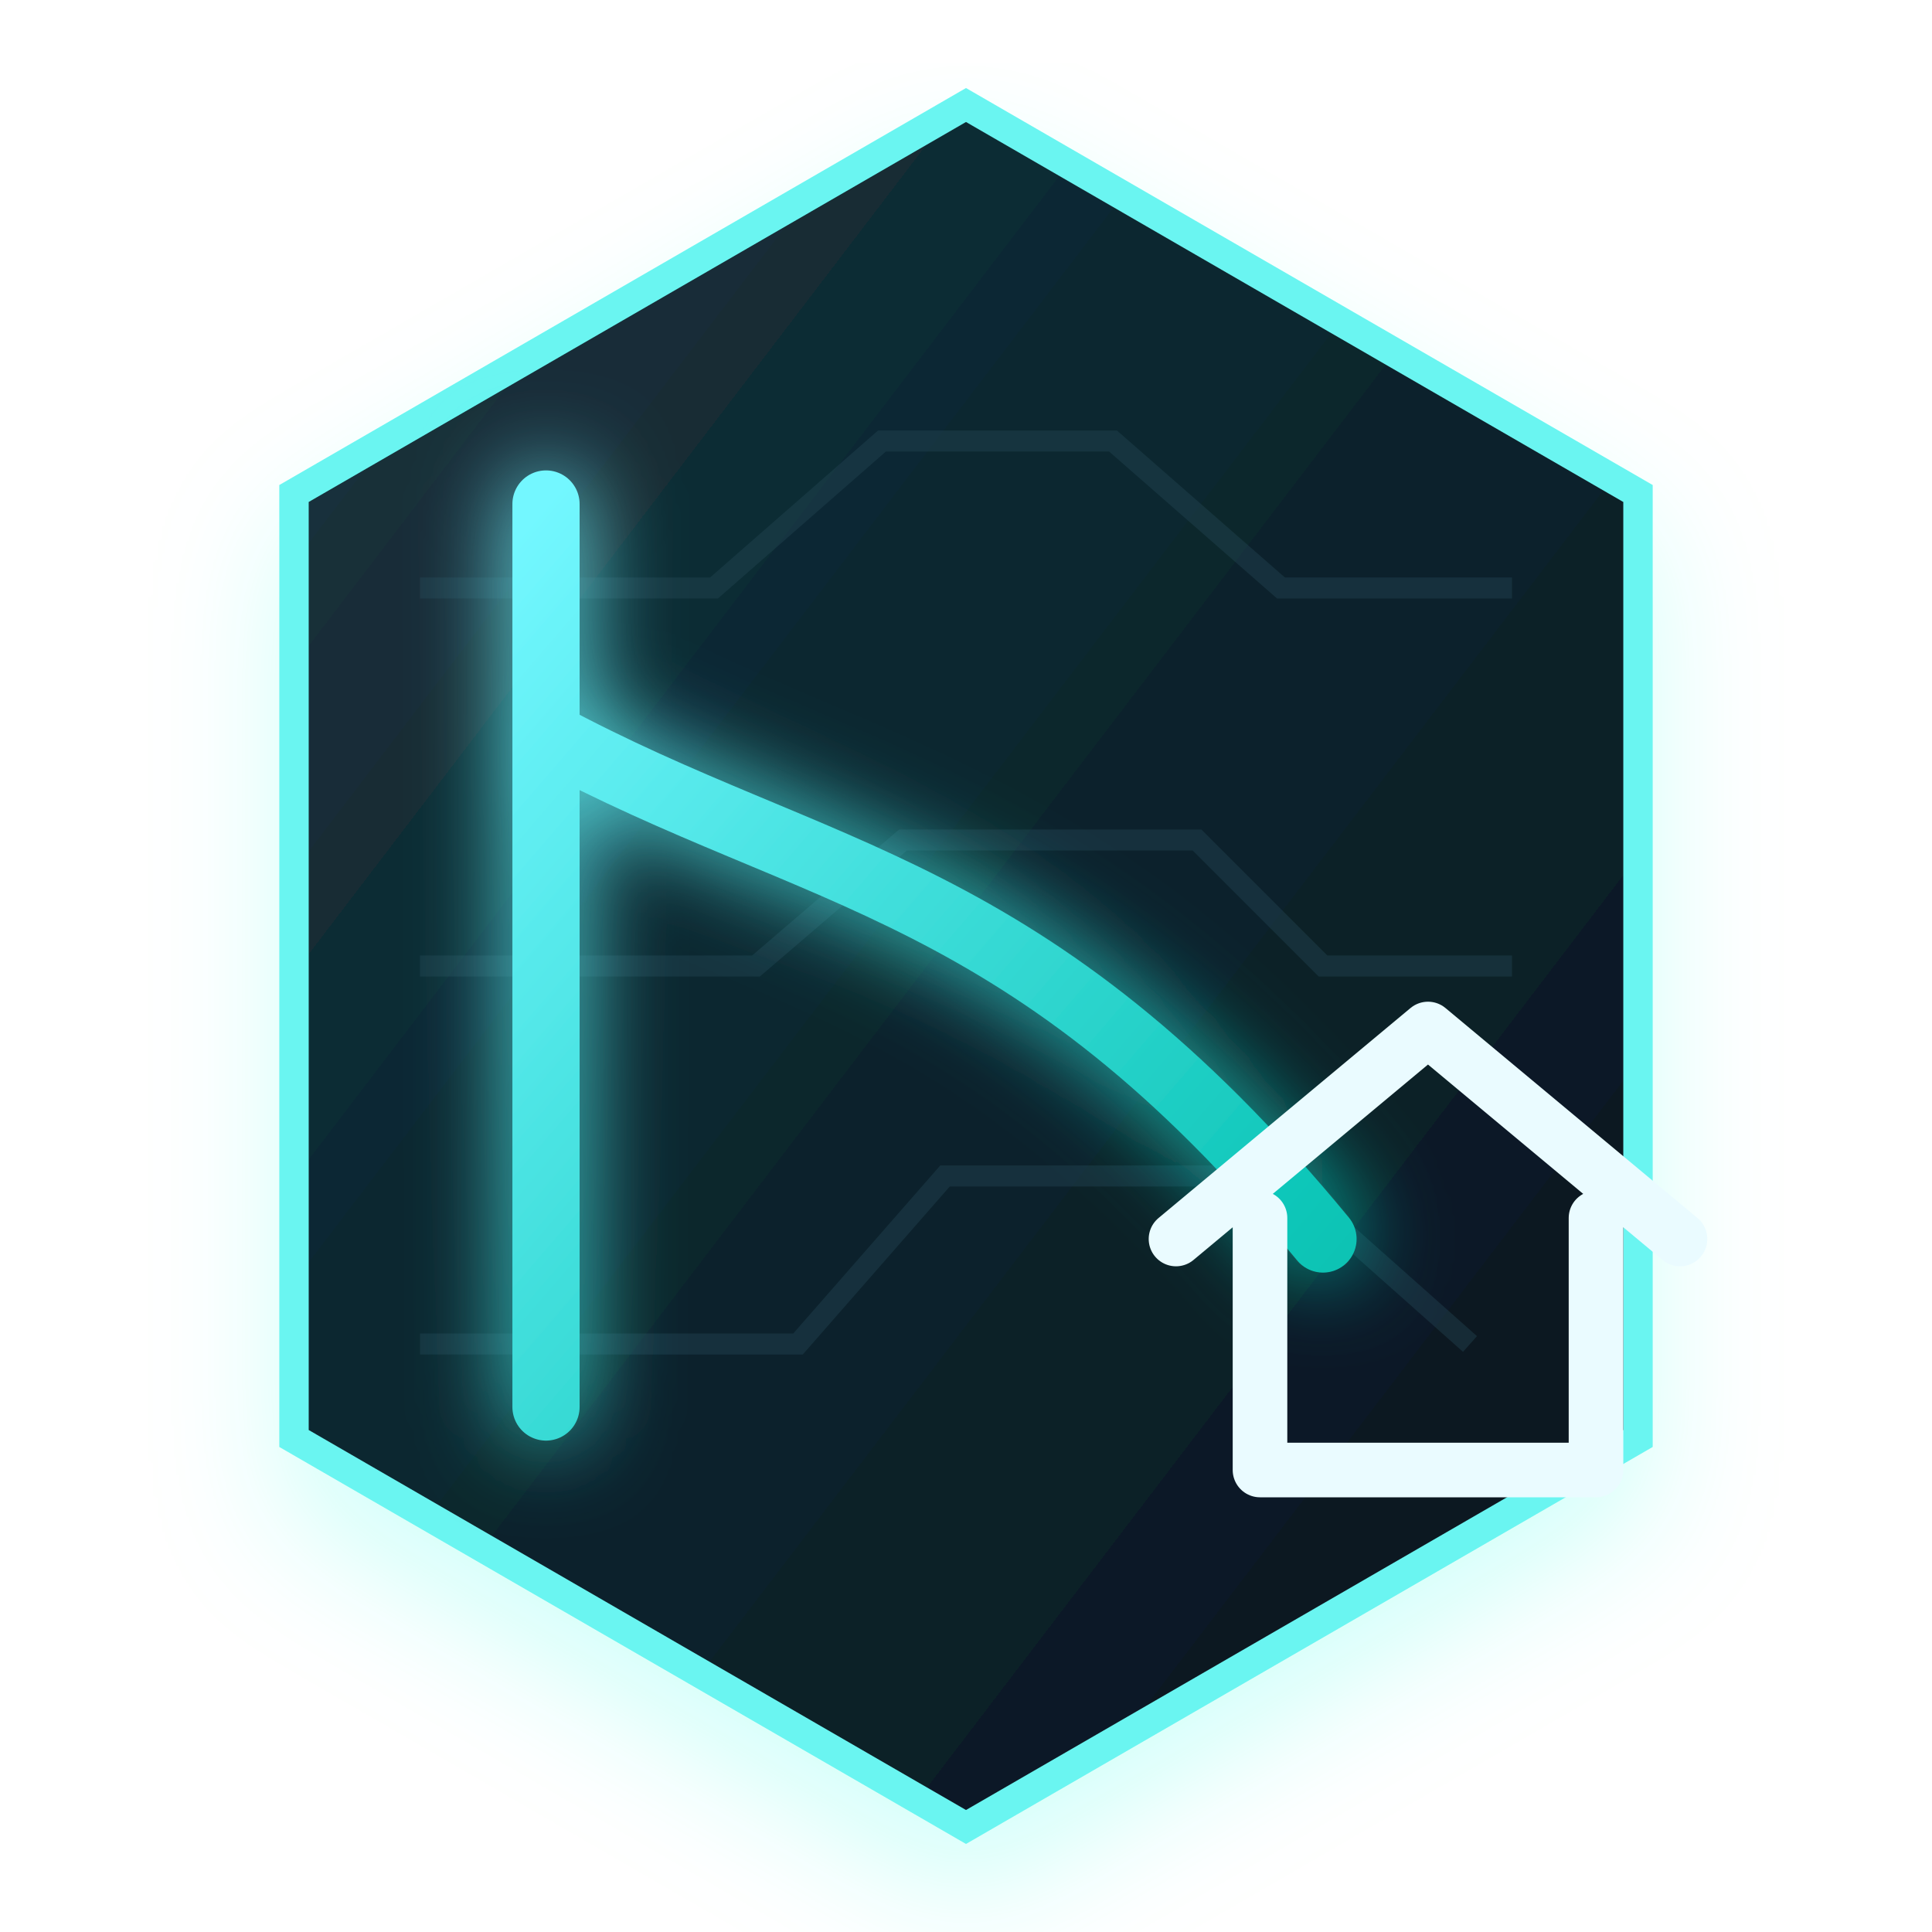
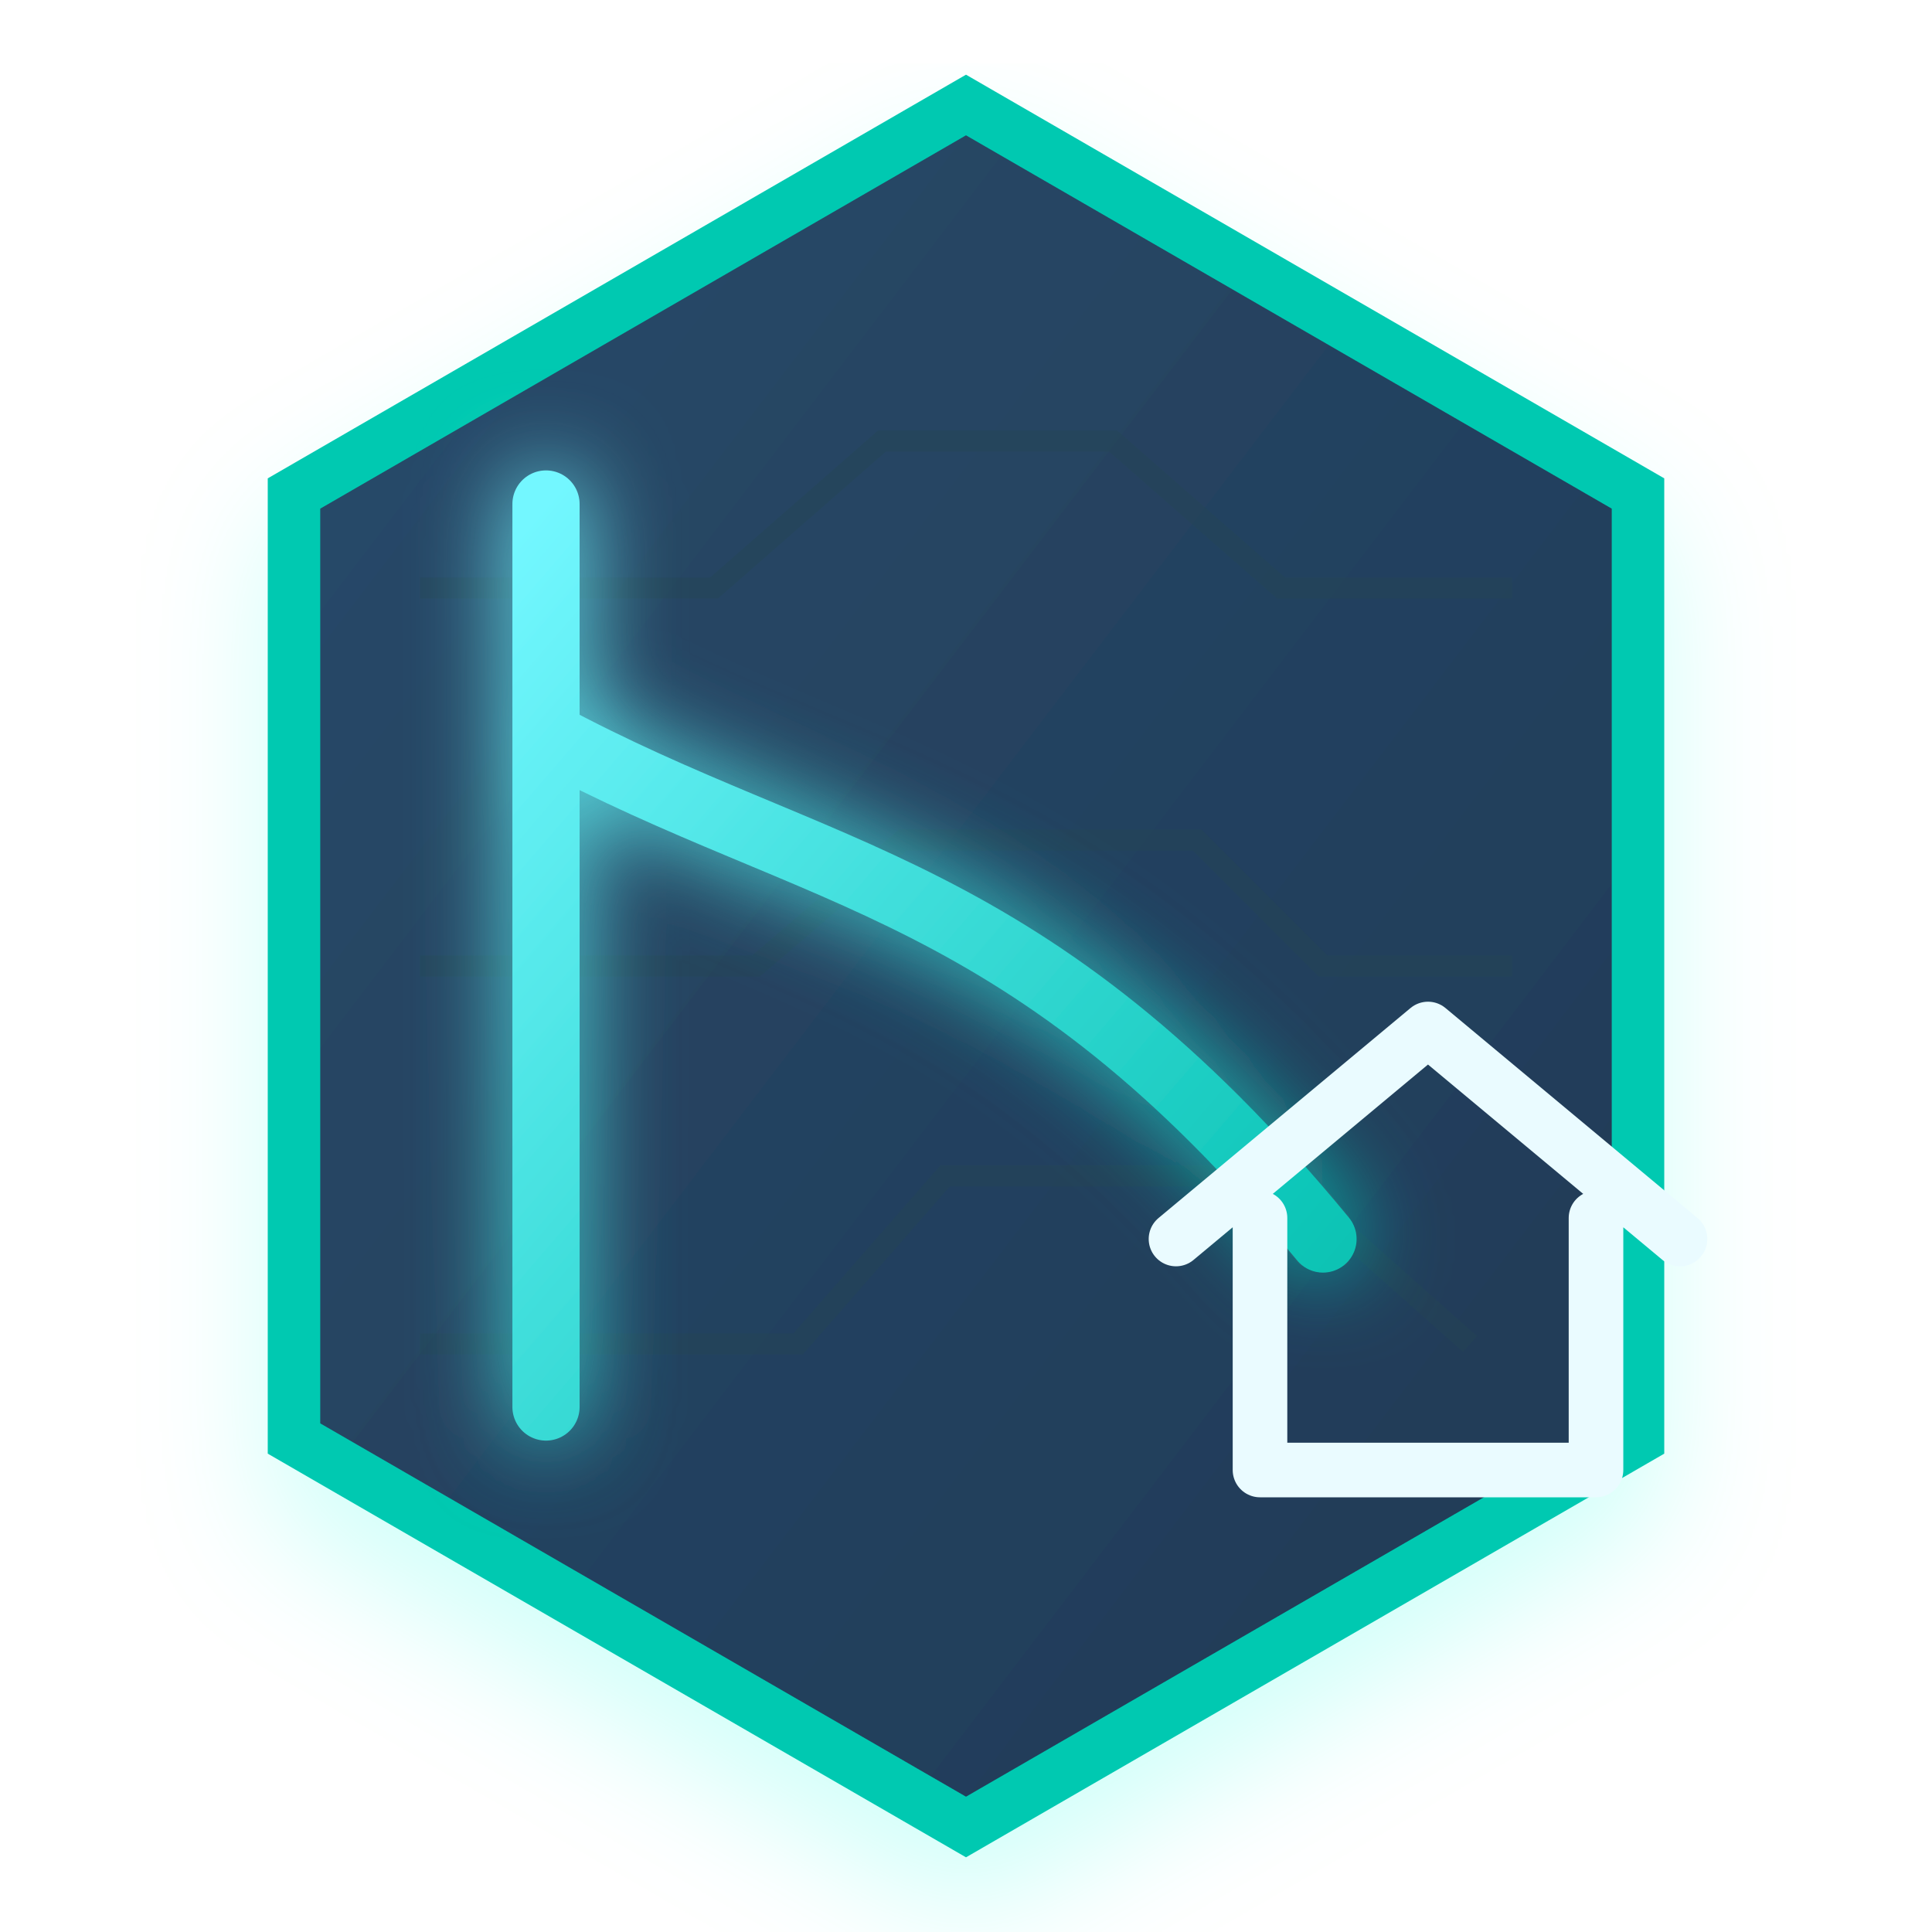
<svg xmlns="http://www.w3.org/2000/svg" width="92" height="92" viewBox="0 0 92 92" role="img" aria-label="Digitise Aerial Drop">
  <defs>
    <linearGradient id="bg" x1="0" y1="0" x2="1" y2="1">
-       <stop offset="0" stop-color="#082A34" />
-       <stop offset="1" stop-color="#020812" />
+       <stop offset="0" stop-color="#2A4A6A" />
+       <stop offset="1" stop-color="#1E3A55" />
    </linearGradient>
    <linearGradient id="cyan" x1="0" y1="0" x2="1" y2="1">
      <stop offset="0" stop-color="#73F7FF" />
      <stop offset="1" stop-color="#00BFAE" />
    </linearGradient>
    <linearGradient id="orange" x1="0" y1="0" x2="1" y2="1">
      <stop offset="0" stop-color="#FFD66B" />
      <stop offset="1" stop-color="#FF8A00" />
    </linearGradient>
    <filter id="glow" x="-40%" y="-40%" width="180%" height="180%">
      <feGaussianBlur stdDeviation="2.2" result="b" />
      <feMerge>
        <feMergeNode in="b" />
        <feMergeNode in="SourceGraphic" />
      </feMerge>
    </filter>
    <filter id="soft" x="-20%" y="-20%" width="140%" height="140%">
      <feDropShadow dx="0" dy="3" stdDeviation="3" flood-color="#00FFE0" flood-opacity="0.18" />
    </filter>
    <style>
-       .tile{fill:url(#bg);stroke:#64F5F0;stroke-width:1.4;opacity:.95;filter:url(#soft)}
+       .tile{fill:url(#bg);stroke:#00C9B1;stroke-width:2.5;opacity:1;filter:url(#soft)}
      .map{fill:none;stroke:#234653;stroke-width:1;opacity:.42}
      .c{fill:none;stroke:url(#cyan);stroke-width:3.2;stroke-linecap:round;stroke-linejoin:round;filter:url(#glow)}
      .ct{fill:url(#cyan);stroke:#DFFFFF;stroke-width:1.2;filter:url(#glow)}
      .o{fill:none;stroke:url(#orange);stroke-width:3.2;stroke-linecap:round;stroke-linejoin:round;filter:url(#glow)}
      .ot{fill:url(#orange);stroke:#FFE9A8;stroke-width:1.2;filter:url(#glow)}
      .w{fill:none;stroke:#EAFBFF;stroke-width:2.6;stroke-linecap:round;stroke-linejoin:round}
      .dot{fill:#EAFBFF;stroke:#AFFFF8;stroke-width:1.6;filter:url(#glow)}
      .txt{font-family:Arial, Helvetica, sans-serif;font-size:15px;font-weight:700;fill:#FFE4A3;text-anchor:middle}
    </style>
  </defs>
  <polygon class="tile" points="46,5 78,23.5 78,68.5 46,87 14,68.5 14,23.5" />
  <path class="map" d="M20 28h14l8-7h11l8 7h11M20 46h16l7-6h14l6 6h9M20 64h18l7-8h16l9 8" />
  <path class="c" d="M26 24v43M26 35c13 7 23 7 37 24" />
  <path class="w" d="M56 59l12-10 12 10M60 58v12h16V58" />
  <path class="o" d="M68 70V58" />
</svg>
